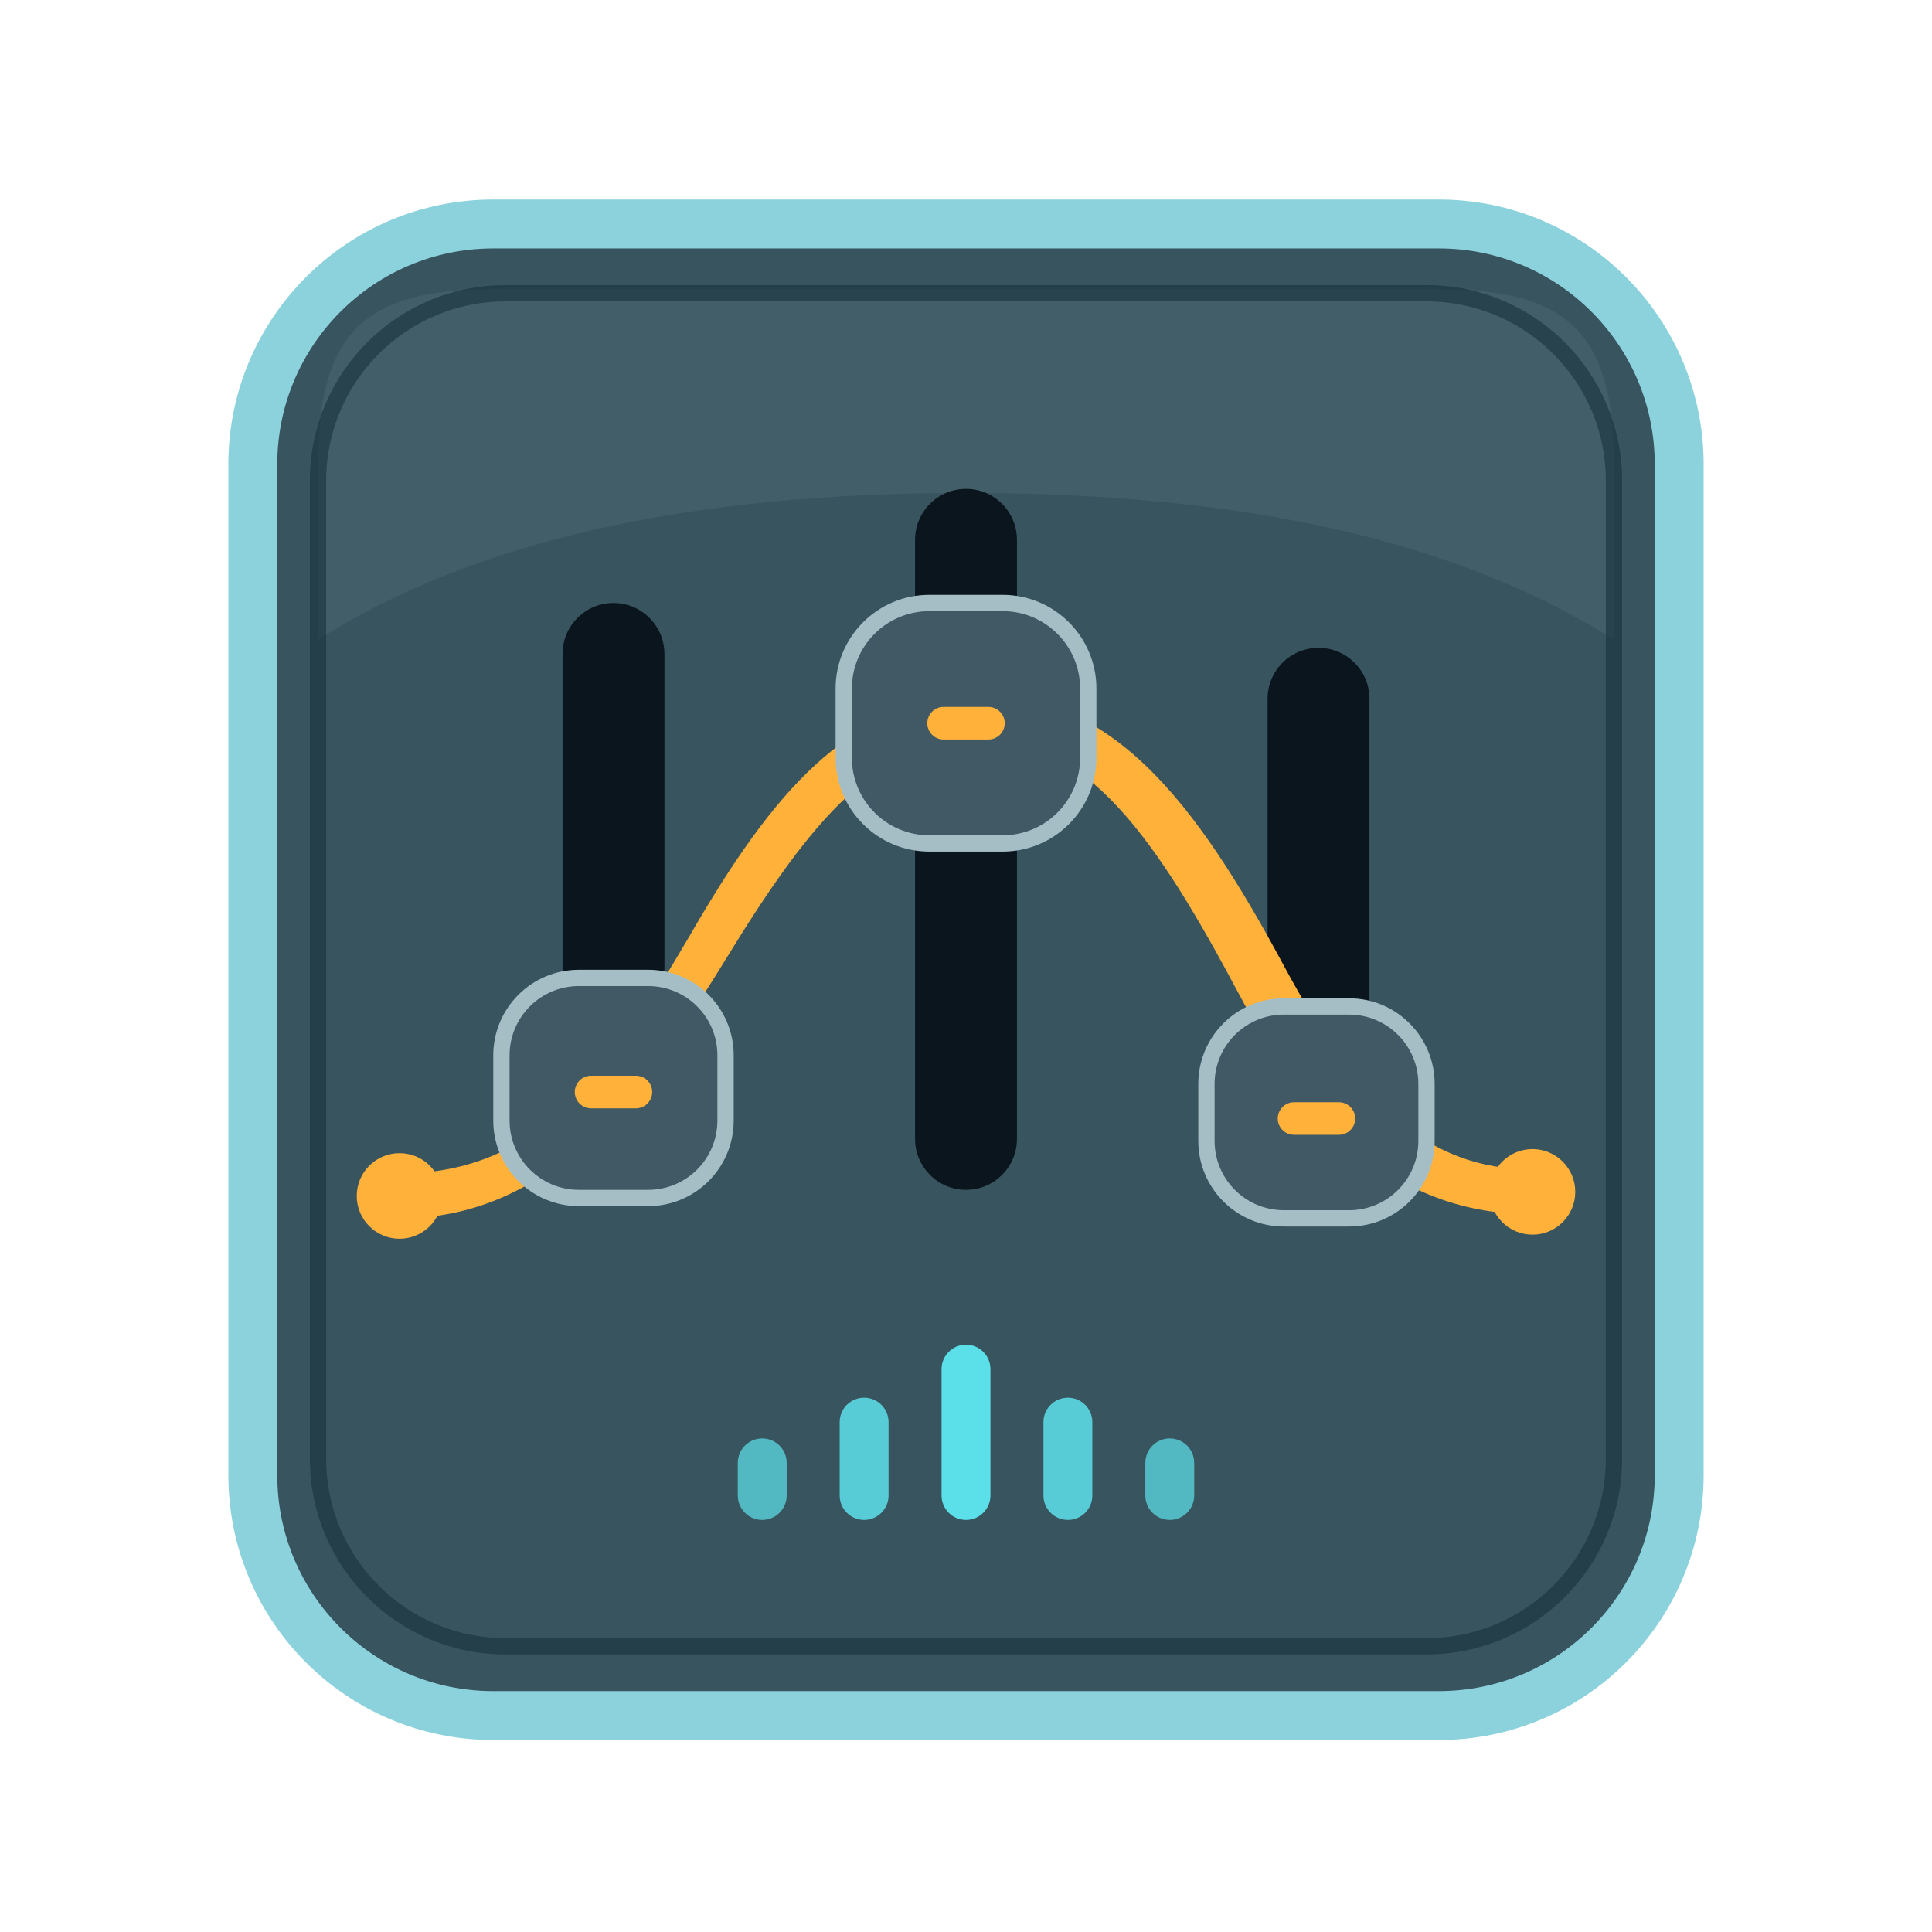
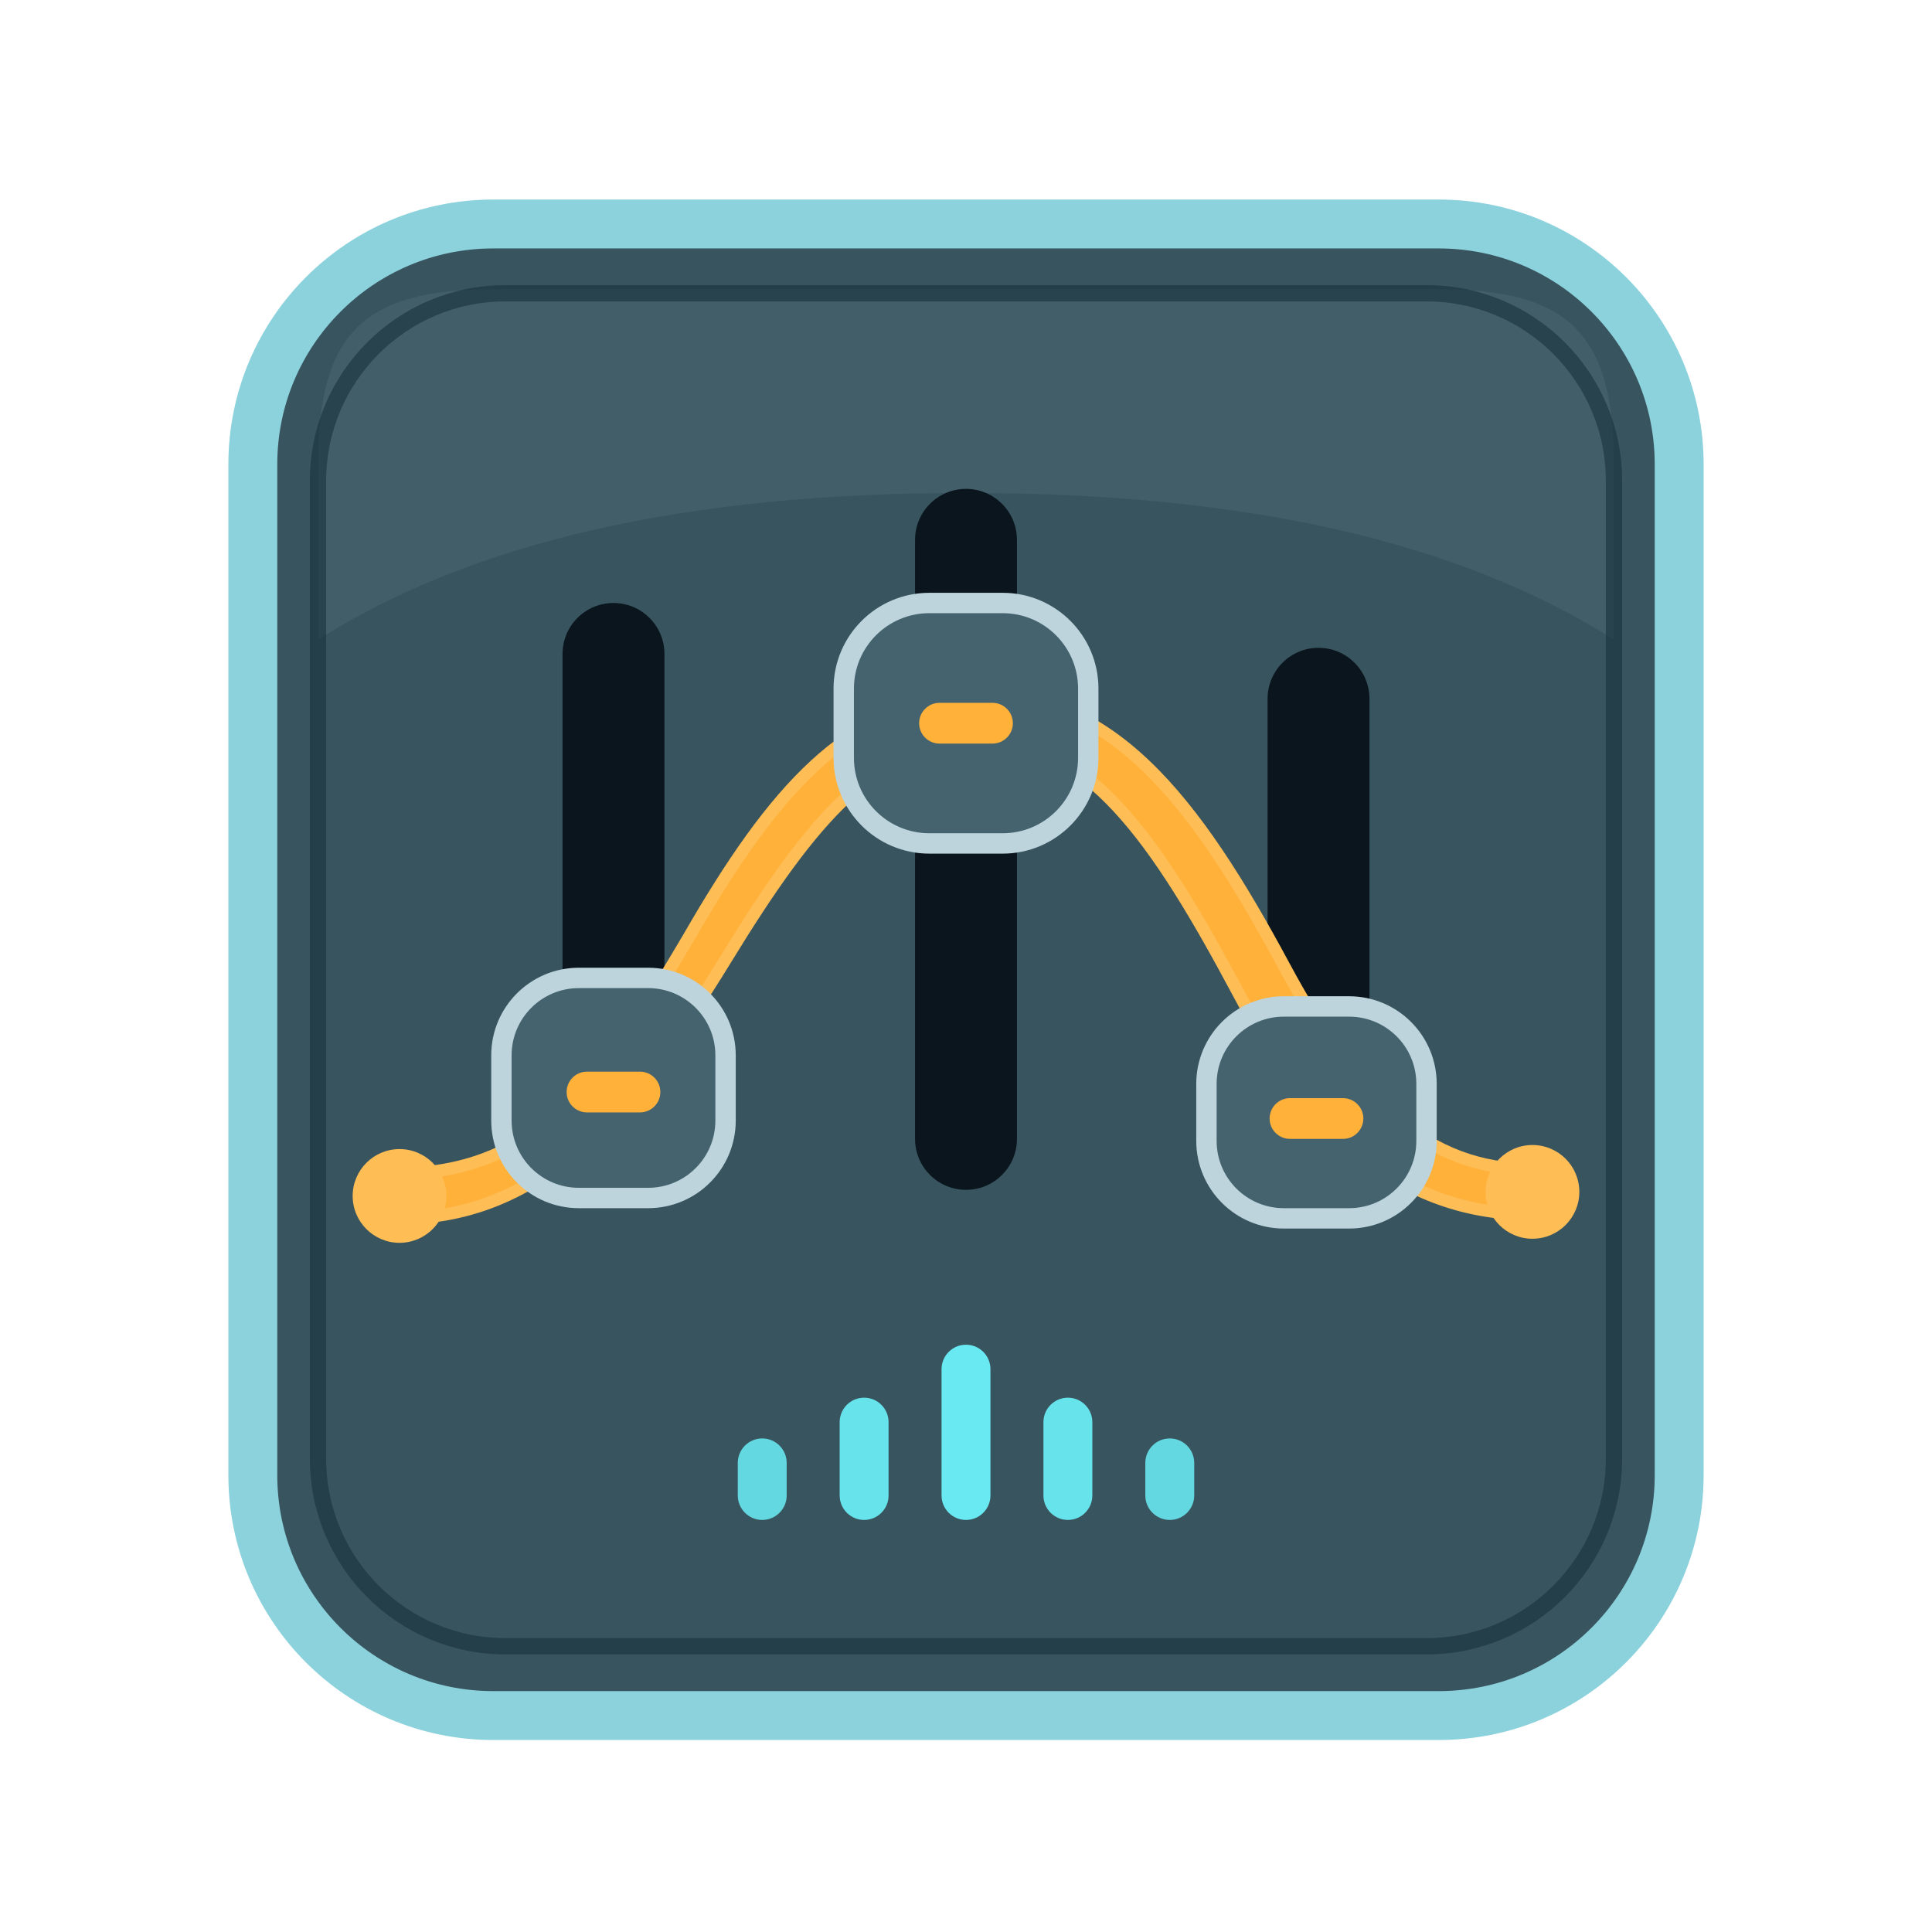
<svg xmlns="http://www.w3.org/2000/svg" width="1024" height="1024" viewBox="0 0 1024 1024" role="img" aria-label="Mini EQ">
  <g transform="translate(512 514) scale(1.08) translate(-512 -512)">
    <rect x="162" y="146" width="700" height="732" rx="118" fill="#38545f" stroke="#8bd2dc" stroke-width="24" />
    <path d="M280 178h464c64 0 86 22 86 86v86c-76-48-180-72-318-72s-242 24-318 72v-86c0-64 22-86 86-86Z" fill="#5f7c86" opacity="0.24" />
    <rect x="194" y="180" width="636" height="664" rx="92" fill="none" stroke="#18303a" stroke-width="8" opacity="0.60" />
    <g fill="#0a151d">
      <rect x="314" y="332" width="50" height="294" rx="25" />
      <rect x="487" y="276" width="50" height="344" rx="25" />
      <rect x="660" y="354" width="50" height="276" rx="25" />
    </g>
-     <path d="M234 612 C302 612 336 564 376 496 C418 423 454 383 512 378 C582 372 625 430 668 510 C704 577 738 610 790 610 L790 632 C724 632 681 590 646 524 C606 449 571 396 516 399 C468 402 438 435 394 507 C348 582 304 634 234 634 Z" fill="#ffb13a" />
-     <circle cx="234" cy="623" r="21" fill="#ffb13a" />
-     <circle cx="790" cy="621" r="21" fill="#ffb13a" />
-     <g stroke="#a5bec6" stroke-width="8">
-       <rect x="284" y="516" width="110" height="108" rx="38" fill="#405965" />
-       <rect x="452" y="332" width="120" height="118" rx="42" fill="#405965" />
-       <rect x="630" y="530" width="108" height="104" rx="38" fill="#405965" />
+     <path d="M234 612 C302 612 336 564 376 496 C418 423 454 383 512 378 C582 372 625 430 668 510 C704 577 738 610 790 610 L790 632 C724 632 681 590 646 524 C606 449 571 396 516 399 C468 402 438 435 394 507 C348 582 304 634 234 634 Z" fill="#ffb13a" stroke="#ffbd55" stroke-width="6" stroke-linejoin="round" />
+     <circle cx="234" cy="623" r="23" fill="#ffbd55" />
+     <circle cx="790" cy="621" r="23" fill="#ffbd55" />
+     <g stroke="#bdd4dc" stroke-width="10">
+       <rect x="284" y="516" width="110" height="108" rx="38" fill="#45636e" />
+       <rect x="452" y="332" width="120" height="118" rx="42" fill="#45636e" />
+       <rect x="630" y="530" width="108" height="104" rx="38" fill="#45636e" />
    </g>
    <g fill="#ffb13a">
-       <rect x="320" y="564" width="38" height="16" rx="8" />
-       <rect x="493" y="383" width="38" height="16" rx="8" />
-       <rect x="665" y="577" width="38" height="16" rx="8" />
+       <rect x="316" y="562" width="46" height="20" rx="10" />
+       <rect x="489" y="381" width="46" height="20" rx="10" />
+       <rect x="661" y="575" width="46" height="20" rx="10" />
    </g>
-     <g fill="#5bdfe9">
-       <rect x="400" y="742" width="24" height="40" rx="12" opacity="0.72" />
-       <rect x="450" y="722" width="24" height="60" rx="12" opacity="0.86" />
+     <g fill="#69eaf2">
+       <rect x="400" y="742" width="24" height="40" rx="12" opacity="0.88" />
+       <rect x="450" y="722" width="24" height="60" rx="12" opacity="0.95" />
      <rect x="500" y="696" width="24" height="86" rx="12" />
-       <rect x="550" y="722" width="24" height="60" rx="12" opacity="0.86" />
-       <rect x="600" y="742" width="24" height="40" rx="12" opacity="0.72" />
+       <rect x="550" y="722" width="24" height="60" rx="12" opacity="0.95" />
+       <rect x="600" y="742" width="24" height="40" rx="12" opacity="0.88" />
    </g>
  </g>
</svg>
